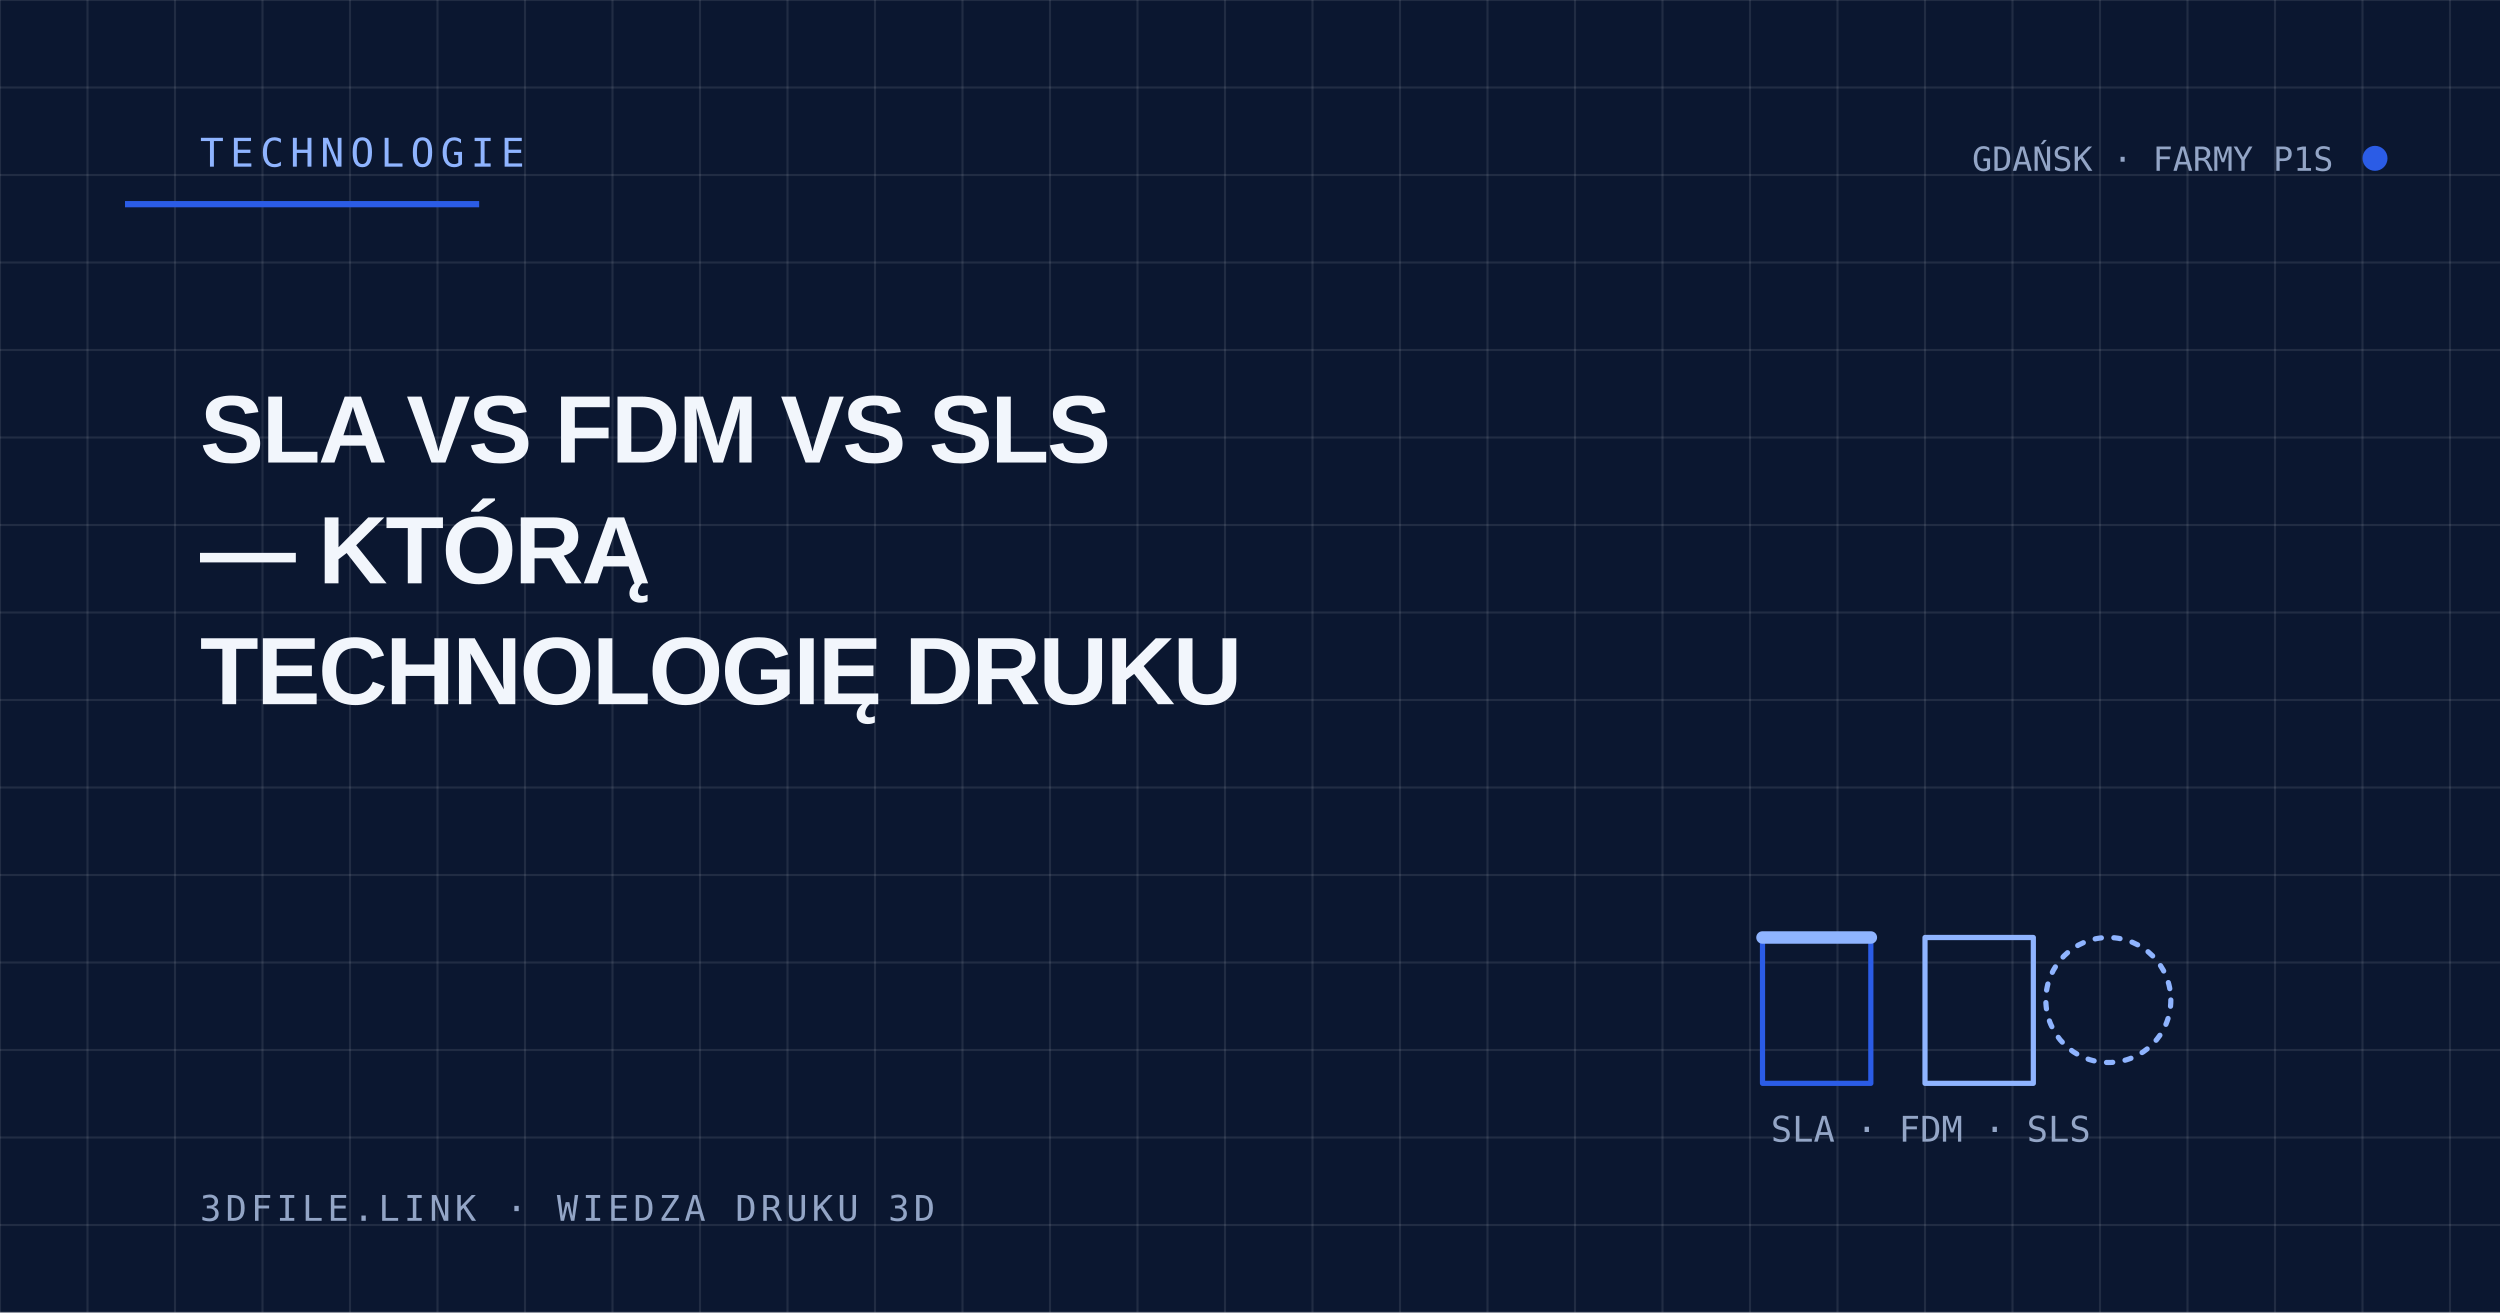
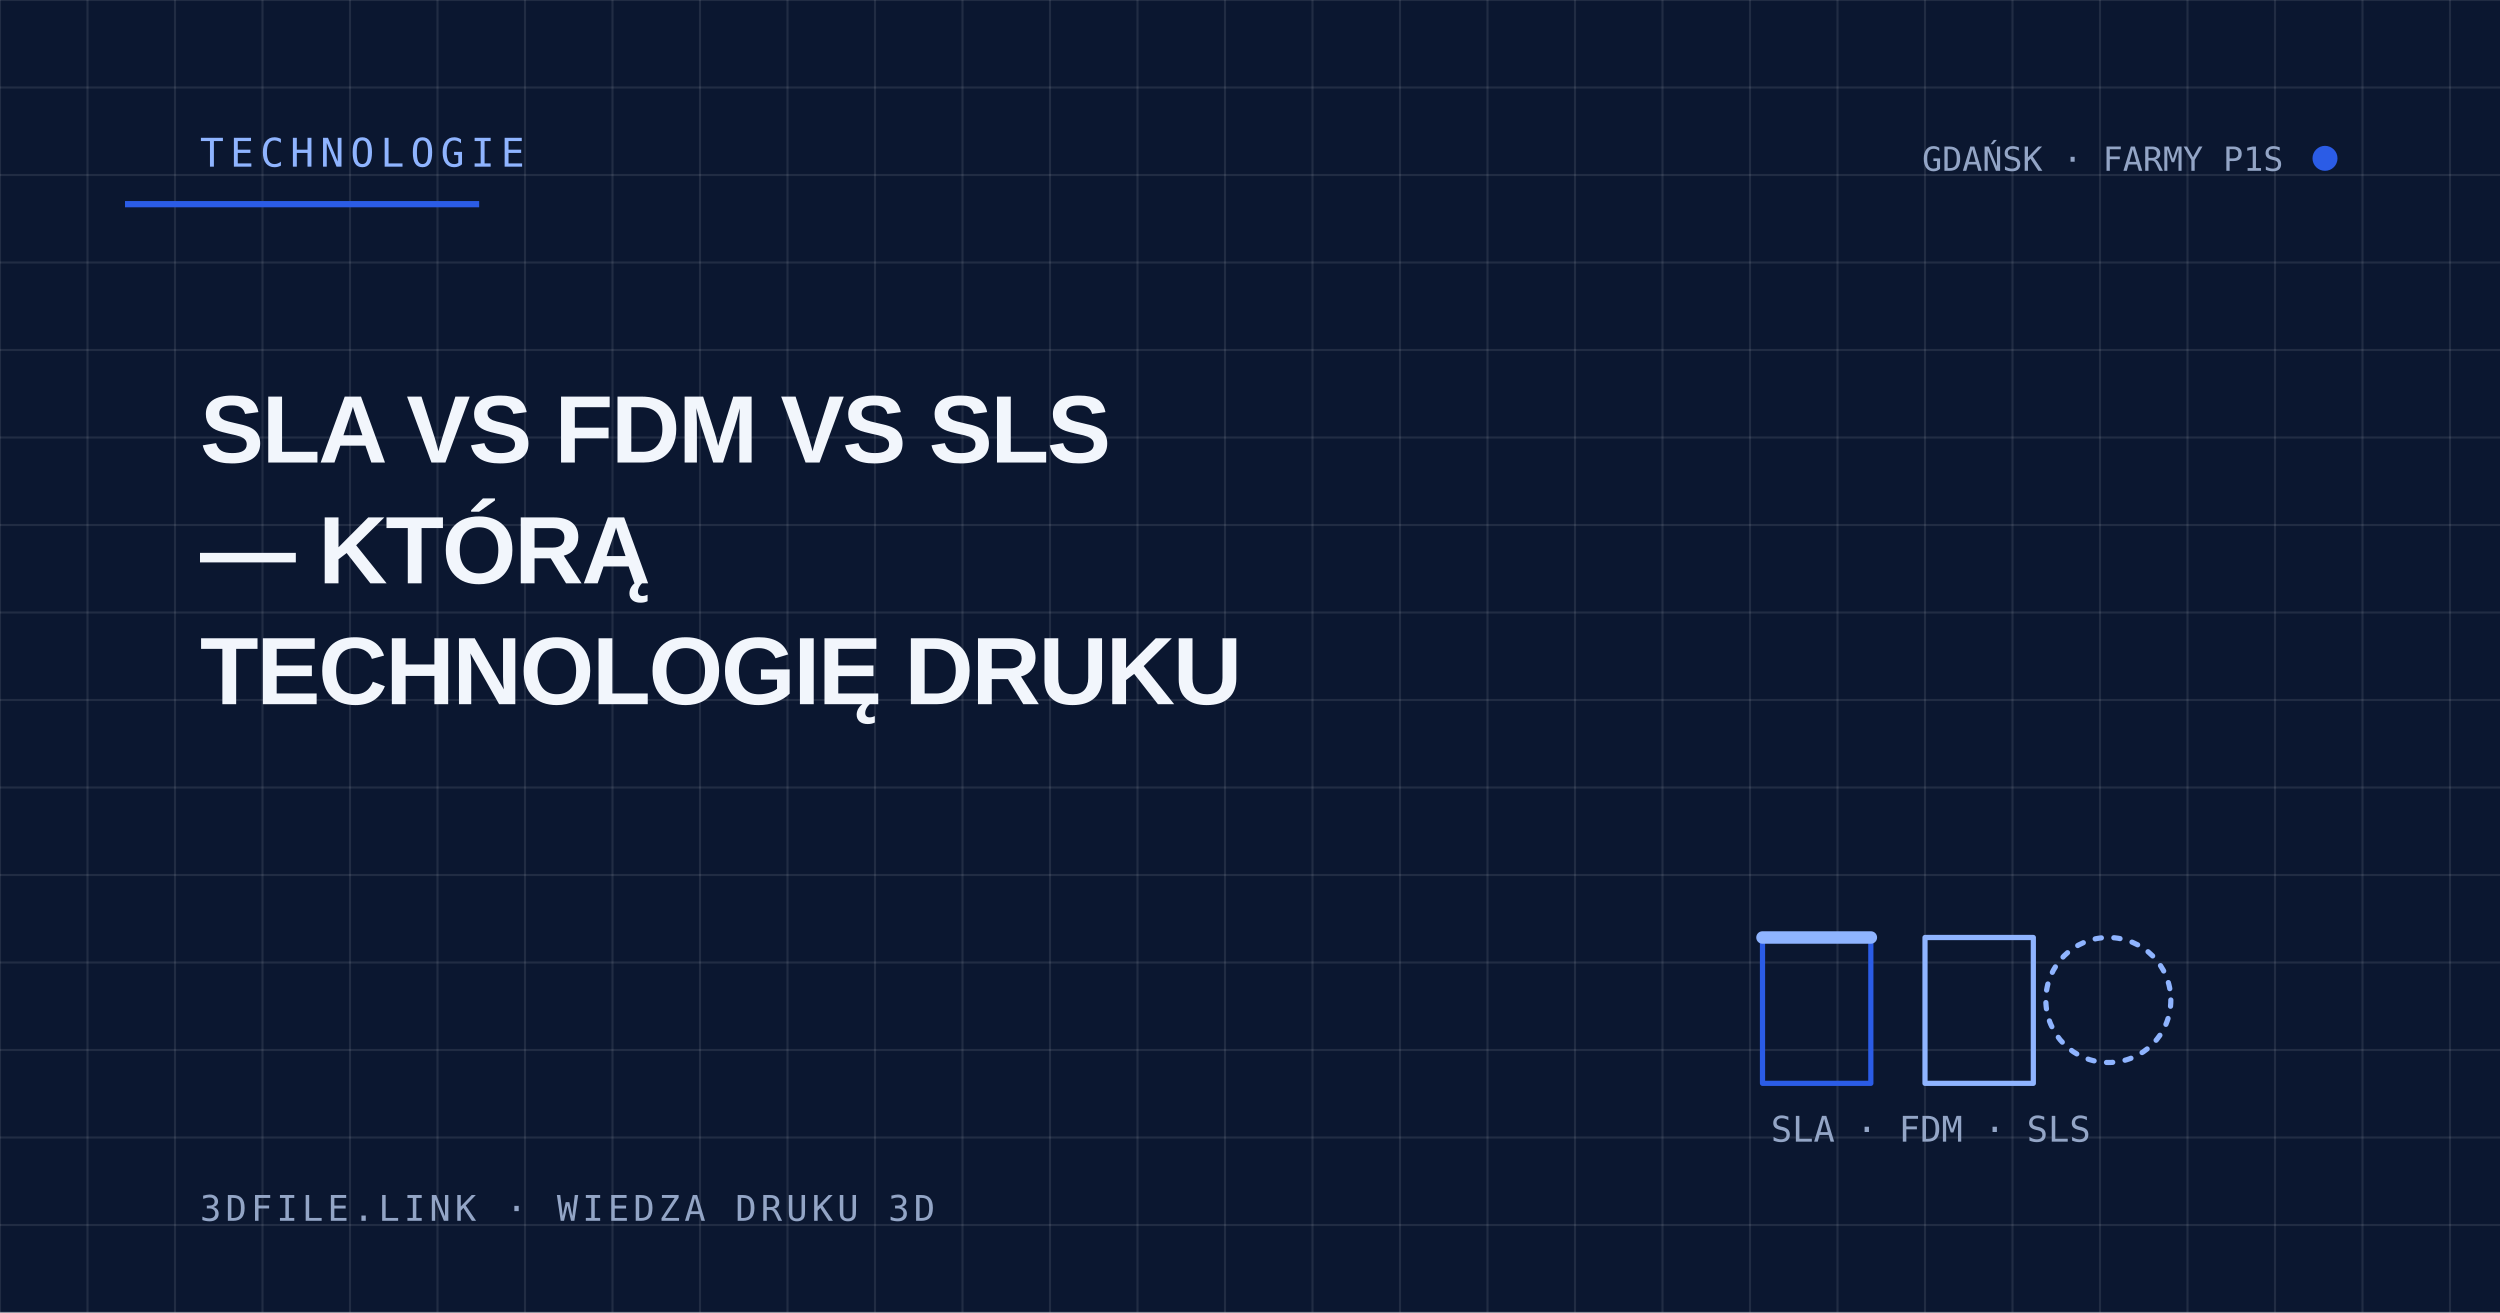
<svg xmlns="http://www.w3.org/2000/svg" viewBox="0 0 1200 630" width="1200" height="630">
  <rect width="1200" height="630" fill="#0B1730" />
  <g stroke="rgba(255,255,255,.09)" stroke-width="1">
    <line x1="0" y1="0" x2="1200" y2="0" />
    <line x1="0" y1="42" x2="1200" y2="42" />
    <line x1="0" y1="84" x2="1200" y2="84" />
    <line x1="0" y1="126" x2="1200" y2="126" />
    <line x1="0" y1="168" x2="1200" y2="168" />
    <line x1="0" y1="210" x2="1200" y2="210" />
    <line x1="0" y1="252" x2="1200" y2="252" />
    <line x1="0" y1="294" x2="1200" y2="294" />
    <line x1="0" y1="336" x2="1200" y2="336" />
    <line x1="0" y1="378" x2="1200" y2="378" />
    <line x1="0" y1="420" x2="1200" y2="420" />
    <line x1="0" y1="462" x2="1200" y2="462" />
    <line x1="0" y1="504" x2="1200" y2="504" />
    <line x1="0" y1="546" x2="1200" y2="546" />
    <line x1="0" y1="588" x2="1200" y2="588" />
    <line x1="0" y1="630" x2="1200" y2="630" />
    <line x1="0" y1="0" x2="0" y2="630" />
    <line x1="42" y1="0" x2="42" y2="630" />
    <line x1="84" y1="0" x2="84" y2="630" />
    <line x1="126" y1="0" x2="126" y2="630" />
    <line x1="168" y1="0" x2="168" y2="630" />
    <line x1="210" y1="0" x2="210" y2="630" />
    <line x1="252" y1="0" x2="252" y2="630" />
    <line x1="294" y1="0" x2="294" y2="630" />
    <line x1="336" y1="0" x2="336" y2="630" />
    <line x1="378" y1="0" x2="378" y2="630" />
    <line x1="420" y1="0" x2="420" y2="630" />
    <line x1="462" y1="0" x2="462" y2="630" />
    <line x1="504" y1="0" x2="504" y2="630" />
    <line x1="546" y1="0" x2="546" y2="630" />
    <line x1="588" y1="0" x2="588" y2="630" />
    <line x1="630" y1="0" x2="630" y2="630" />
    <line x1="672" y1="0" x2="672" y2="630" />
    <line x1="714" y1="0" x2="714" y2="630" />
    <line x1="756" y1="0" x2="756" y2="630" />
    <line x1="798" y1="0" x2="798" y2="630" />
    <line x1="840" y1="0" x2="840" y2="630" />
    <line x1="882" y1="0" x2="882" y2="630" />
    <line x1="924" y1="0" x2="924" y2="630" />
    <line x1="966" y1="0" x2="966" y2="630" />
    <line x1="1008" y1="0" x2="1008" y2="630" />
    <line x1="1050" y1="0" x2="1050" y2="630" />
    <line x1="1092" y1="0" x2="1092" y2="630" />
    <line x1="1134" y1="0" x2="1134" y2="630" />
    <line x1="1176" y1="0" x2="1176" y2="630" />
  </g>
  <text x="96" y="80" font-family="Consolas,monospace" font-size="19" letter-spacing="3" fill="#8FB4FF">TECHNOLOGIE</text>
  <line x1="60" y1="98" x2="230" y2="98" stroke="#2B5CE6" stroke-width="3" />
  <text x="96" y="222" font-family="Arial Black,Arial" font-size="46" font-weight="900" fill="#F2F6FC" letter-spacing="-1">SLA VS FDM VS SLS</text>
  <text x="96" y="280" font-family="Arial Black,Arial" font-size="46" font-weight="900" fill="#F2F6FC" letter-spacing="-1">— KTÓRĄ</text>
  <text x="96" y="338" font-family="Arial Black,Arial" font-size="46" font-weight="900" fill="#F2F6FC" letter-spacing="-1">TECHNOLOGIĘ DRUKU</text>
  <g transform="translate(820,330)" fill="none" stroke="#8FB4FF" stroke-width="2.5" stroke-linecap="round" stroke-linejoin="round">
    <rect x="26" y="120" width="52" height="70" stroke="#2B5CE6" />
    <path d="M26 120h52" stroke="#8FB4FF" stroke-width="6" />
    <rect x="104" y="120" width="52" height="70" />
    <circle cx="192" cy="150" r="30" stroke-dasharray="3 6" />
    <text x="30" y="218" font-family="Consolas" font-size="17" fill="#93A5C6" stroke="none">SLA · FDM · SLS</text>
  </g>
  <text x="96" y="586" font-family="Consolas,monospace" font-size="17" letter-spacing="2" fill="#93A5C6">3DFILE.LINK · WIEDZA DRUKU 3D</text>
-   <circle cx="1140" cy="76" r="6" fill="#2B5CE6" />
-   <text x="1120" y="82" text-anchor="end" font-family="Consolas,monospace" font-size="16" fill="#93A5C6">GDAŃSK · FARMY P1S</text>
+   <circle cx="1116" cy="76" r="6" fill="#2B5CE6" />
+   <text x="1096" y="82" text-anchor="end" font-family="Consolas,monospace" font-size="16" fill="#93A5C6">GDAŃSK · FARMY P1S</text>
</svg>
